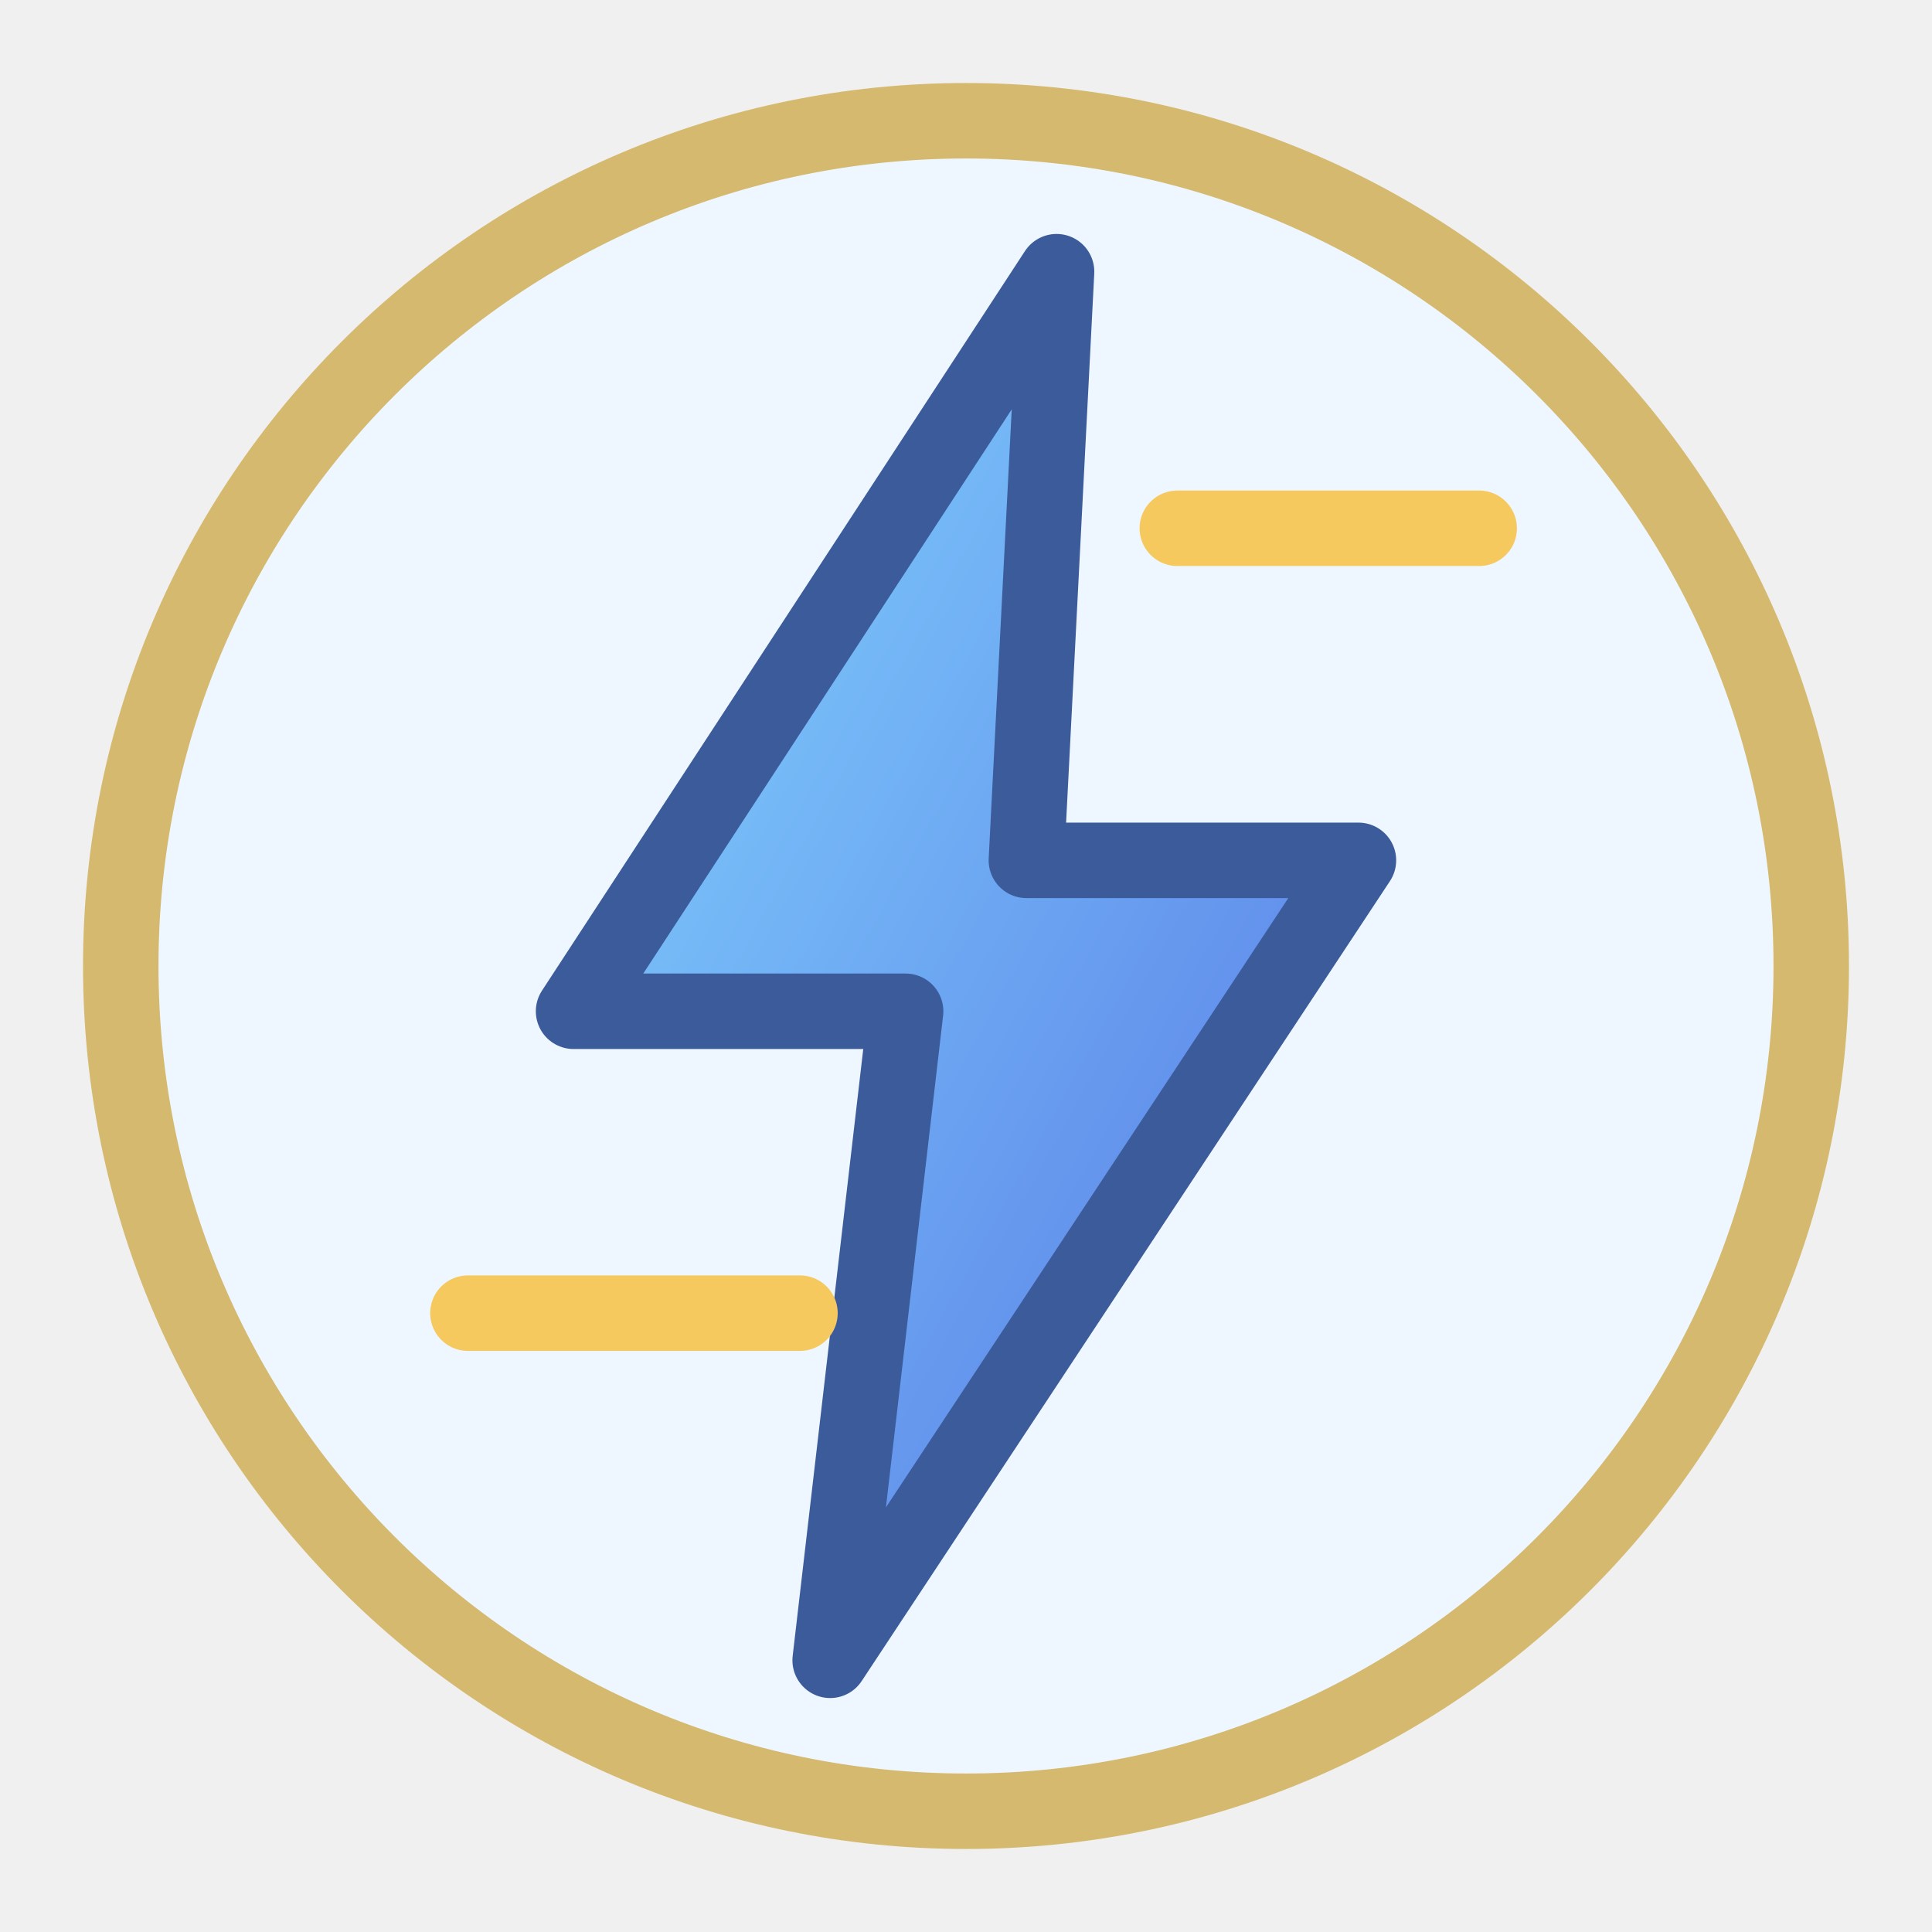
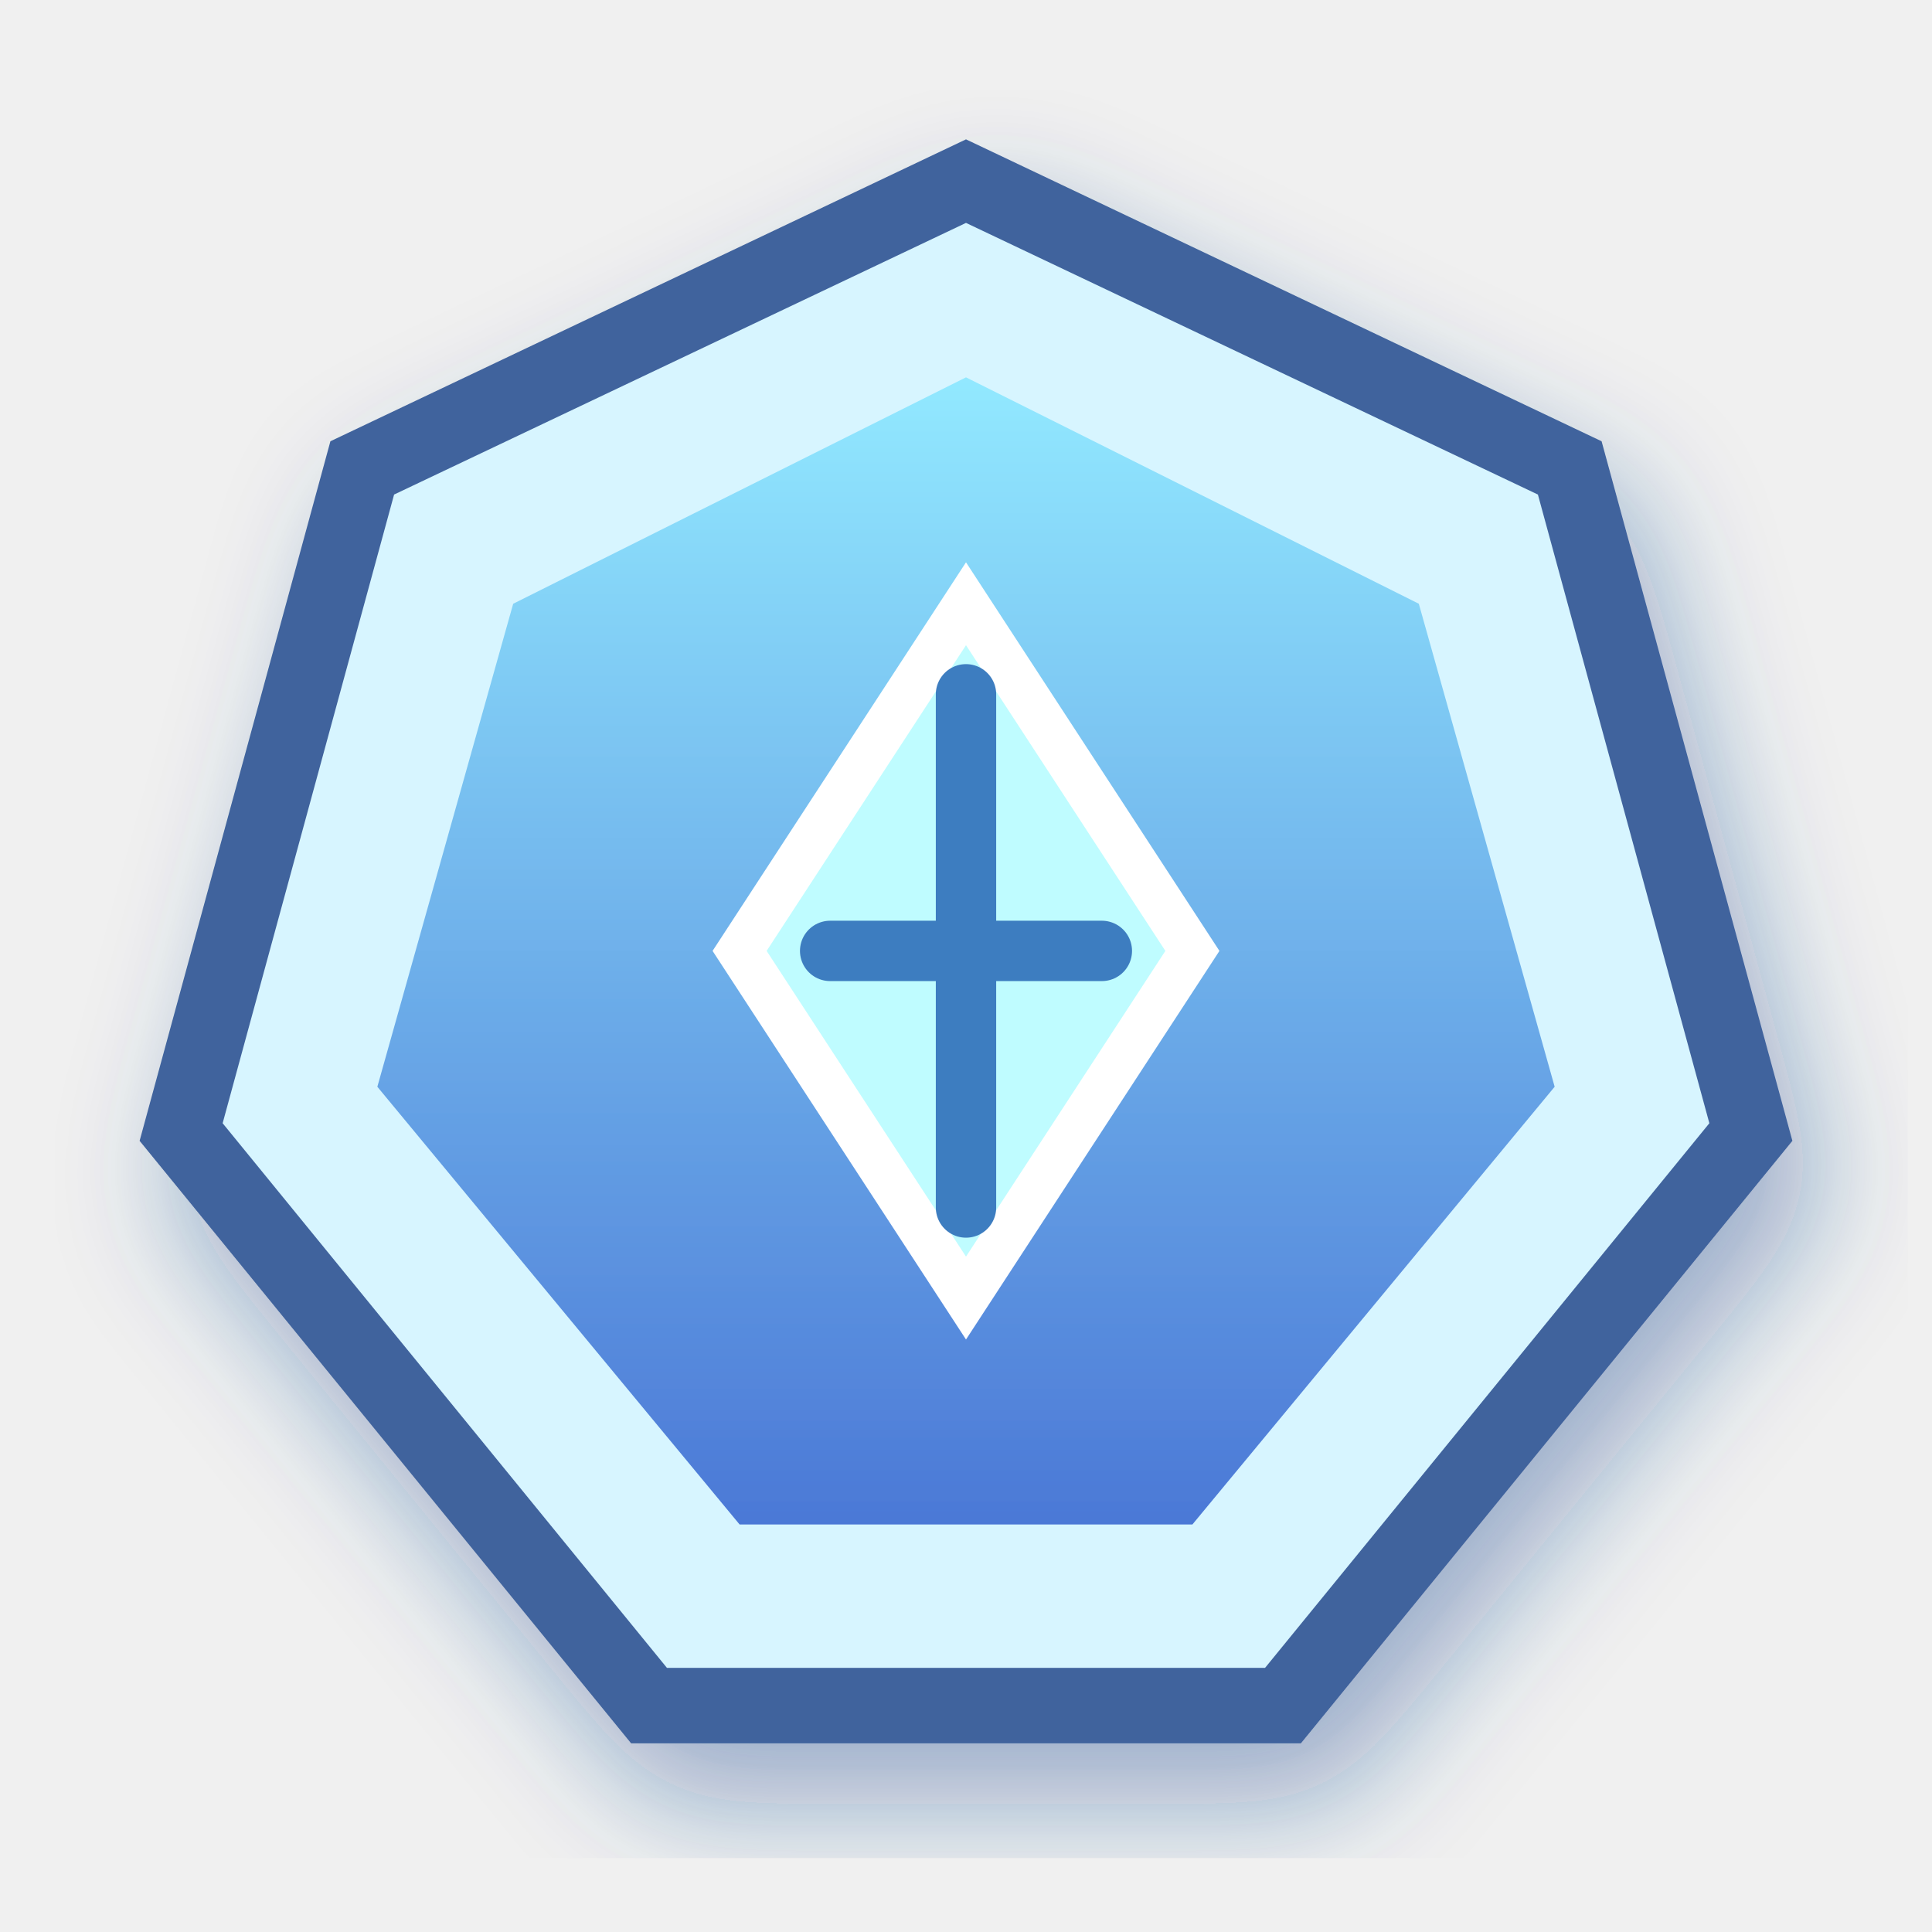
<svg xmlns="http://www.w3.org/2000/svg" viewBox="0 0 128 128">
  <defs>
-     <linearGradient id="q" x1="0" y1="0" x2="1" y2="1">
-       <stop stop-color="#83d8ff" />
-       <stop offset="1" stop-color="#5573e4" />
+     <linearGradient id="g" x2="0" y2="1">
+       <stop stop-color="#92e9ff" />
+       <stop offset="1" stop-color="#4b78d6" />
    </linearGradient>
+     <filter id="s">
+       <feDropShadow dy="4" stdDeviation="4" flood-color="#1c4d92" flood-opacity=".4" />
+     </filter>
  </defs>
-   <circle cx="64" cy="64" r="56" fill="#eef7ff" stroke="#d4b96f" stroke-width="5" />
-   <path d="M70 18L38 67h22l-5 43 35-53H68z" fill="url(#q)" stroke="#3c5b9a" stroke-width="5" stroke-linejoin="round" />
-   <path d="M31 87h22M78 35h20" stroke="#f6c95f" stroke-width="5" stroke-linecap="round" />
+   <g filter="url(#s)">
+     <path d="M64 12 104 31l12 44-31 38H43L12 75l12-44z" fill="#d7f5ff" stroke="#41639d" stroke-width="5" />
+     <path d="M64 25 94 40l9 32-24 29H49L25 72l9-32z" fill="url(#g)" />
+     <path d="M64 40 79 63 64 86 49 63z" fill="#bffcff" stroke="#fff" stroke-width="3" />
+     <path d="M64 46v34M55 63h18" stroke="#3e7dc0" stroke-width="4" stroke-linecap="round" />
+   </g>
</svg>
